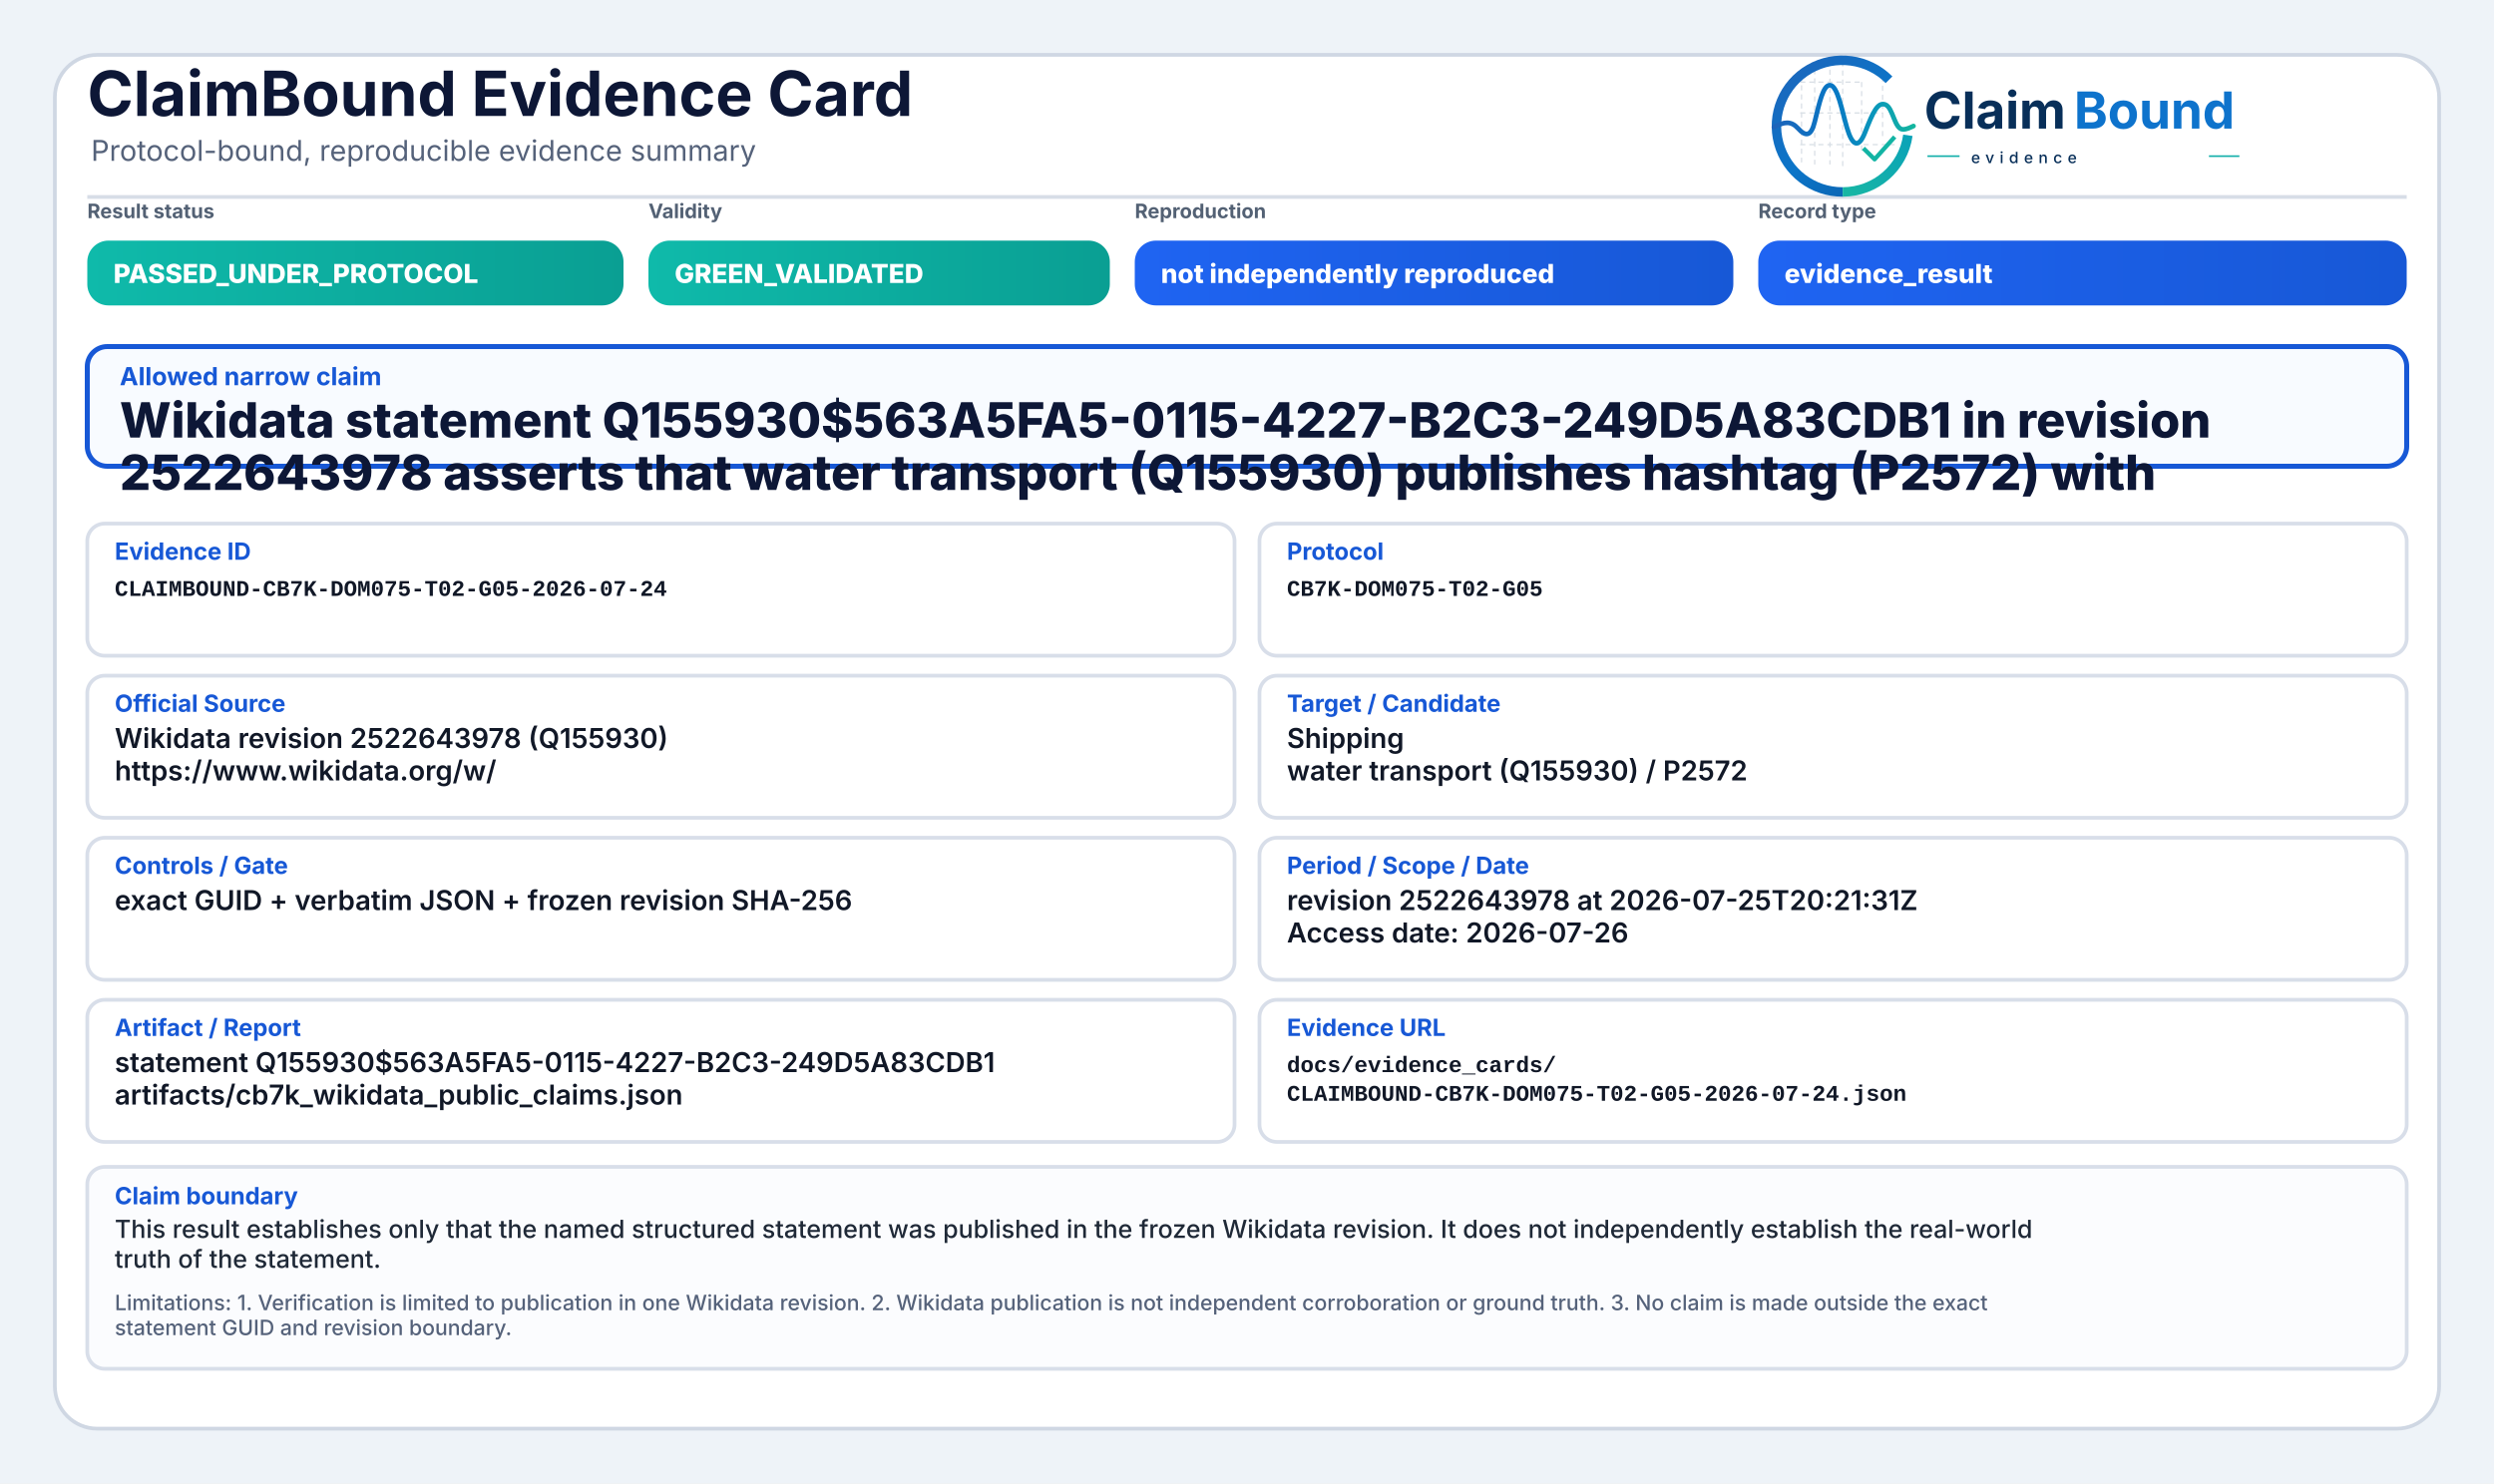
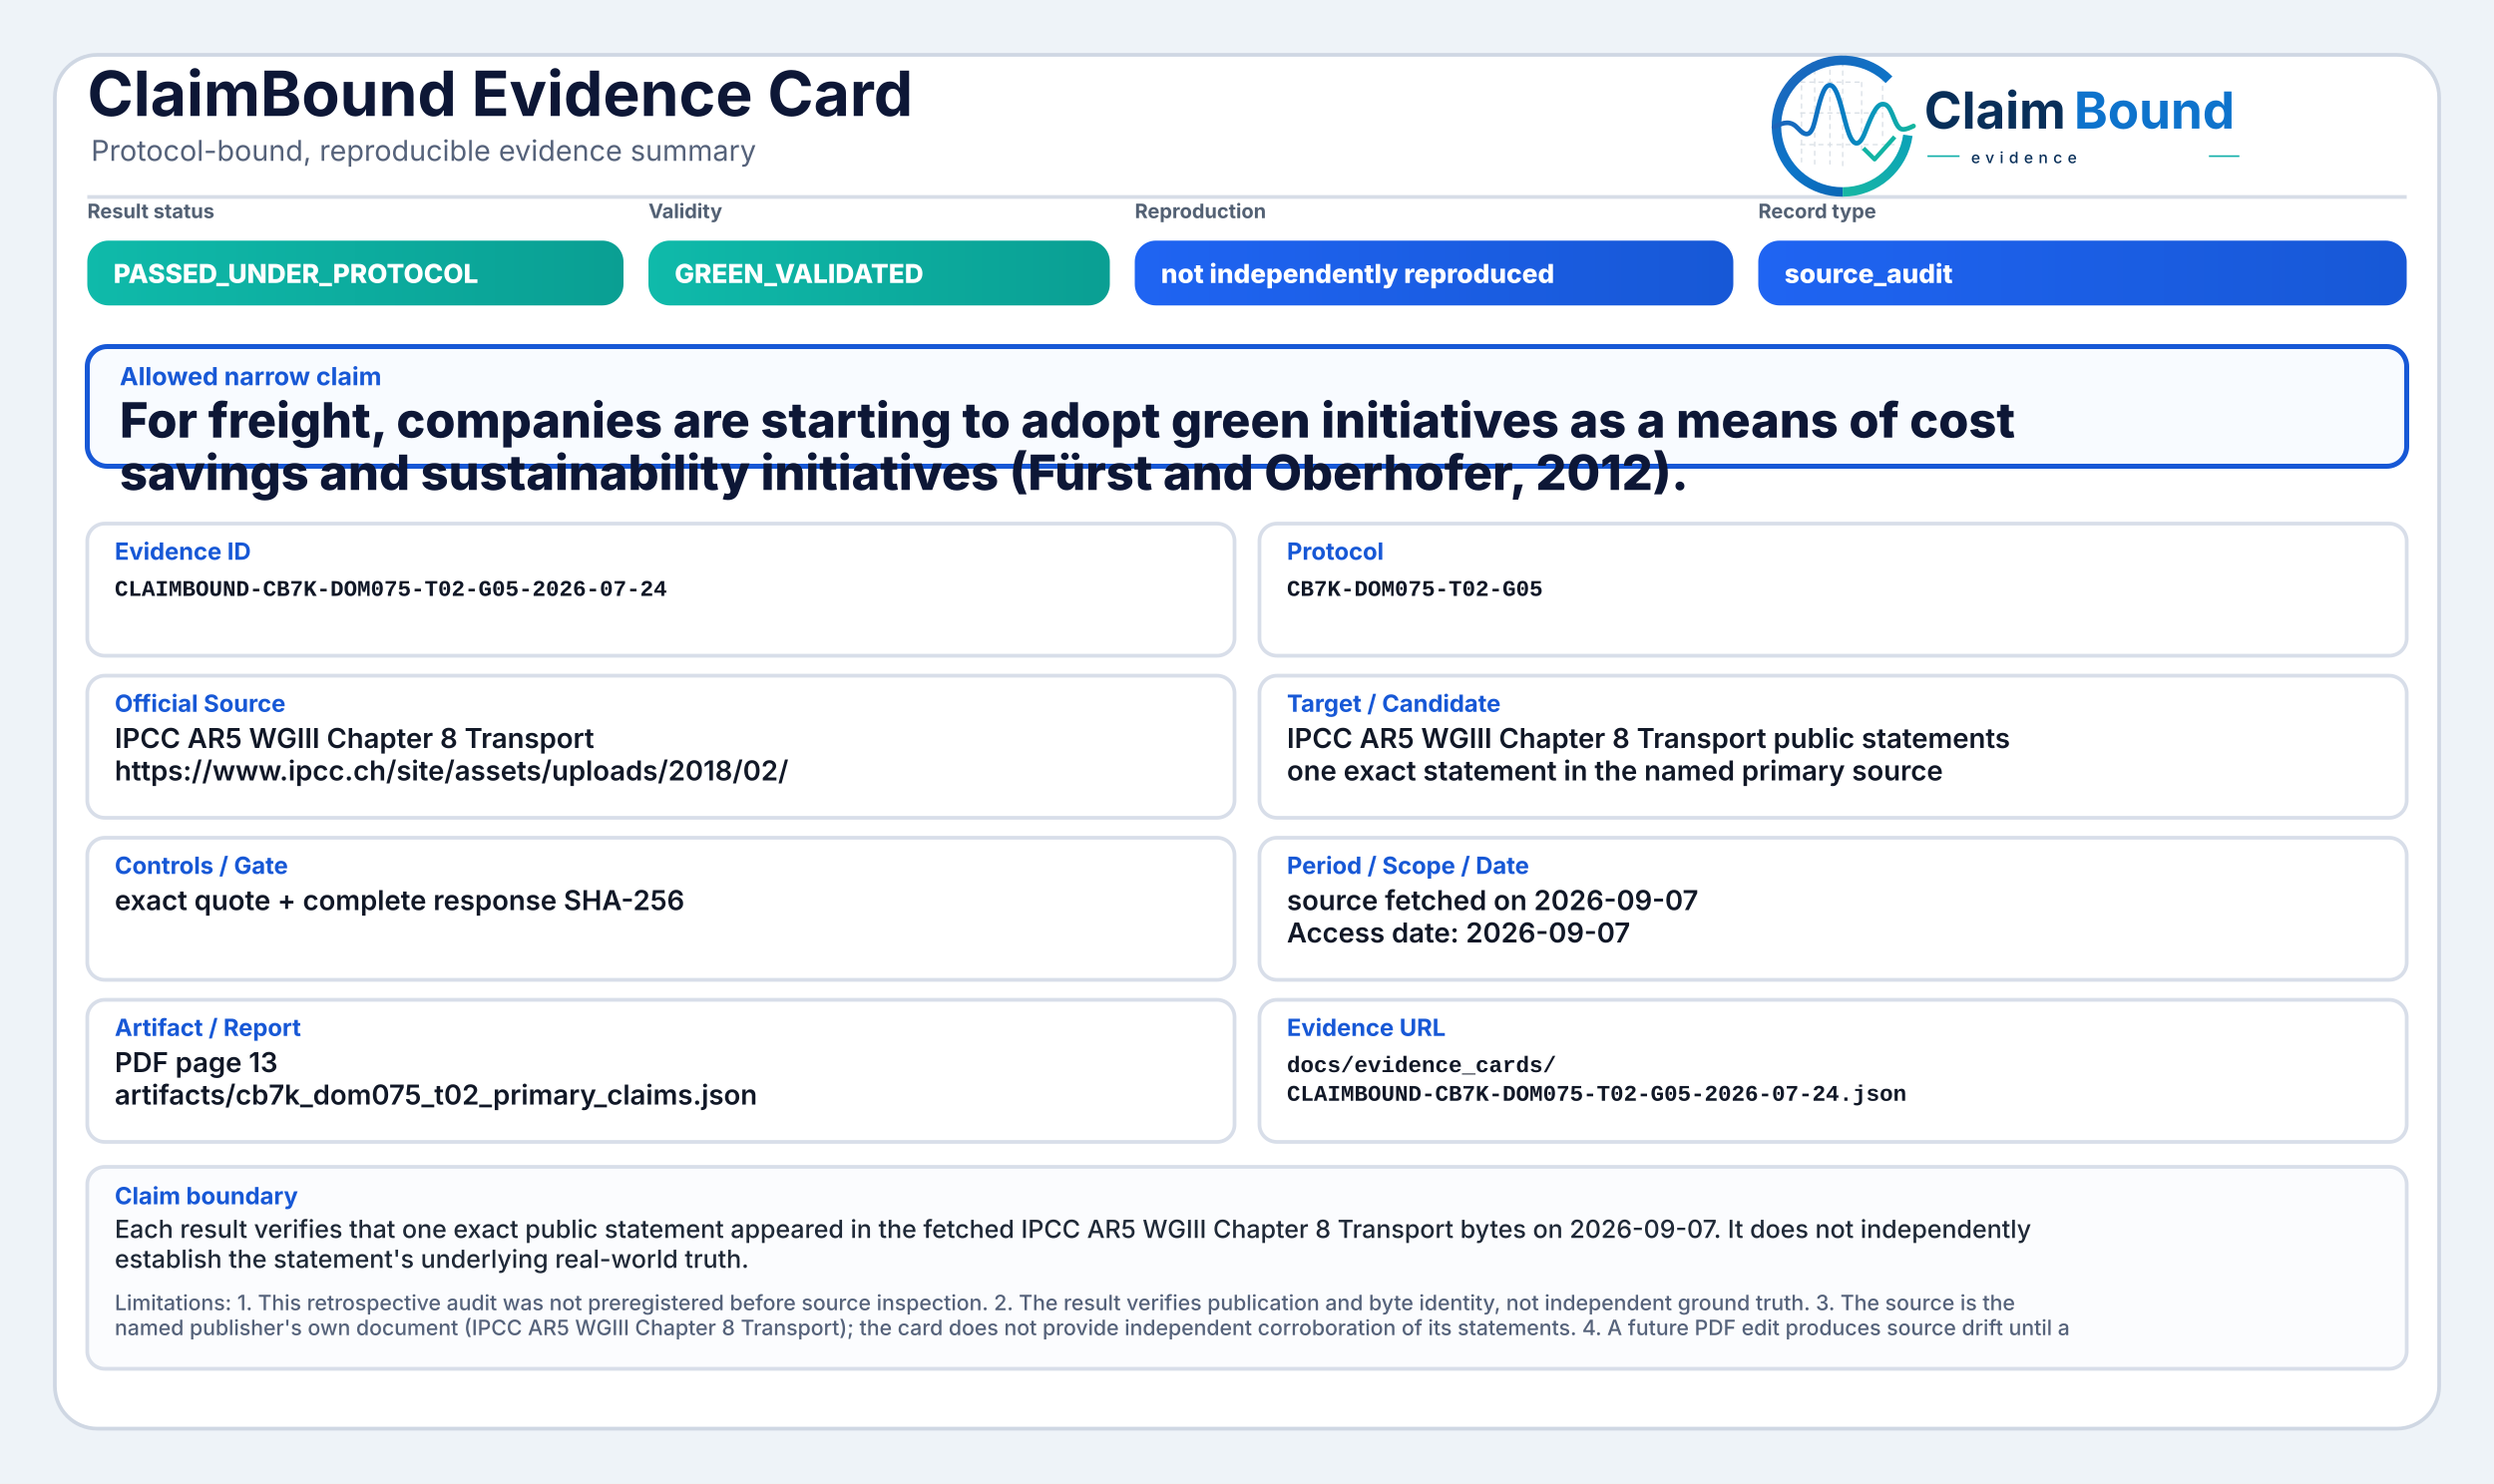
<svg xmlns="http://www.w3.org/2000/svg" width="2000" height="1190" viewBox="0 0 2000 1190" role="img" aria-label="ClaimBound Evidence Card">
  <defs>
    <linearGradient id="greenGrad" x1="0" y1="0" x2="1" y2="0">
      <stop offset="0%" stop-color="#0fbaaa" />
      <stop offset="100%" stop-color="#0a9f93" />
    </linearGradient>
    <linearGradient id="yellowGrad" x1="0" y1="0" x2="1" y2="0">
      <stop offset="0%" stop-color="#fbbf24" />
      <stop offset="100%" stop-color="#d97706" />
    </linearGradient>
    <linearGradient id="amberGrad" x1="0" y1="0" x2="1" y2="0">
      <stop offset="0%" stop-color="#f97316" />
      <stop offset="100%" stop-color="#c2410c" />
    </linearGradient>
    <linearGradient id="redGrad" x1="0" y1="0" x2="1" y2="0">
      <stop offset="0%" stop-color="#ef4444" />
      <stop offset="100%" stop-color="#b91c1c" />
    </linearGradient>
    <linearGradient id="grayGrad" x1="0" y1="0" x2="1" y2="0">
      <stop offset="0%" stop-color="#64748b" />
      <stop offset="100%" stop-color="#475569" />
    </linearGradient>
    <linearGradient id="blueGrad" x1="0" y1="0" x2="1" y2="0">
      <stop offset="0%" stop-color="#1f64f2" />
      <stop offset="100%" stop-color="#1758d6" />
    </linearGradient>
    <linearGradient id="logoRingBlue" x1="73" y1="453" x2="348" y2="793" gradientUnits="userSpaceOnUse">
      <stop offset="0" stop-color="#1E64BA" />
      <stop offset="0.55" stop-color="#0C75C8" />
      <stop offset="1" stop-color="#0A5FAB" />
    </linearGradient>
    <linearGradient id="logoRingTeal" x1="221" y1="792" x2="403" y2="594" gradientUnits="userSpaceOnUse">
      <stop offset="0" stop-color="#18B7A3" />
      <stop offset="1" stop-color="#089EBC" />
    </linearGradient>
    <linearGradient id="logoSignalGradient" x1="61" y1="628" x2="404" y2="628" gradientUnits="userSpaceOnUse">
      <stop offset="0" stop-color="#1E64BA" />
      <stop offset="0.43" stop-color="#0877C4" />
      <stop offset="0.72" stop-color="#0A97BB" />
      <stop offset="1" stop-color="#14B69E" />
    </linearGradient>
  </defs>
  <rect x="0" y="0" width="2000" height="1190" fill="#eef3f8" />
  <rect x="44" y="44" width="1912" height="1102" rx="34" fill="#ffffff" stroke="#cfd7e3" stroke-width="3" />
  <path d="M70 158 H1930" stroke="#d7dde7" stroke-width="3" />
  <text x="70" y="93" font-family="Inter, Segoe UI, Arial, sans-serif" font-size="50" font-weight="750" fill="#0d1736">ClaimBound Evidence Card</text>
  <text x="73" y="129" font-family="Inter, Segoe UI, Arial, sans-serif" font-size="23" font-weight="400" fill="#55627a">Protocol-bound, reproducible evidence summary</text>
  <g aria-label="ClaimBound evidence logo" transform="translate(1415,52) scale(0.33) translate(-40,-478)">
    <g stroke-linecap="butt" stroke-linejoin="round">
      <g stroke="#CBD3DC" stroke-width="3.2" stroke-linecap="round" stroke-dasharray="10 12" opacity="0.72">
        <path d="M130 507V714" />
        <path d="M162 490V719" />
        <path d="M199 491V719" />
        <path d="M230 471V726" />
        <path d="M276 521V690" />
        <path d="M327 508V650" />
        <path d="M128 520H277" />
        <path d="M128 595H327" />
        <path d="M128 672H355" />
      </g>
      <path d="M342.6 514.3A160 160 0 1 0 230 787" fill="none" stroke="url(#logoRingBlue)" stroke-width="23" />
      <path d="M230 787A160 160 0 0 0 388.4 649.3" fill="none" stroke="url(#logoRingTeal)" stroke-width="23" />
      <path d="M63 629.5C87 616.4 104.3 613.6 121.2 632.2C140.7 653.8 153.4 651.6 162.1 616.2C173.8 568.5 182.5 527.5 198.9 527.5C217.5 527.5 228.4 590.6 240.3 630.8C253.4 675.4 268.6 682.8 284.6 641.5C303.5 592.9 315.2 567.6 333.7 574.7C352.6 582 355.7 635.1 376.6 634.9C386.2 634.8 394 630.4 402 626.8" fill="none" stroke="url(#logoSignalGradient)" stroke-width="11.5" stroke-linecap="round" />
      <path d="M284 684.5L307.5 707.7L353 657" fill="none" stroke="#12B4A4" stroke-width="10.5" stroke-linecap="square" />
    </g>
    <text x="428" y="633" font-family="Inter, Segoe UI, Arial, sans-serif" font-size="124" font-weight="750" fill="#082F59" text-rendering="geometricPrecision">Claim</text>
    <text x="792" y="633" font-family="Inter, Segoe UI, Arial, sans-serif" font-size="124" font-weight="750" fill="#0E73CC" text-rendering="geometricPrecision">Bound</text>
    <line x1="436" y1="700" x2="514" y2="700" stroke="#11AFA9" stroke-width="4" />
    <text x="542" y="717" font-family="Inter, Segoe UI, Arial, sans-serif" font-size="38" font-weight="500" letter-spacing="13" fill="#082F59">evidence</text>
    <line x1="1120" y1="700" x2="1194" y2="700" stroke="#11AFA9" stroke-width="4" />
  </g>
  <text x="70" y="175" font-family="Inter, Segoe UI, Arial, sans-serif" font-size="16" font-weight="650" fill="#536174">Result status</text>
  <rect x="70" y="193" width="430" height="52" rx="17" fill="url(#greenGrad)" />
  <text x="91" y="227" font-family="Inter, Segoe UI, Arial, sans-serif" font-size="21" font-weight="800" fill="#ffffff">PASSED_UNDER_PROTOCOL</text>
  <text x="520" y="175" font-family="Inter, Segoe UI, Arial, sans-serif" font-size="16" font-weight="650" fill="#536174">Validity</text>
  <rect x="520" y="193" width="370" height="52" rx="17" fill="url(#greenGrad)" />
  <text x="541" y="227" font-family="Inter, Segoe UI, Arial, sans-serif" font-size="21" font-weight="800" fill="#ffffff">GREEN_VALIDATED</text>
  <text x="910" y="175" font-family="Inter, Segoe UI, Arial, sans-serif" font-size="16" font-weight="650" fill="#536174">Reproduction</text>
  <rect x="910" y="193" width="480" height="52" rx="17" fill="url(#blueGrad)" />
  <text x="931" y="227" font-family="Inter, Segoe UI, Arial, sans-serif" font-size="21" font-weight="800" fill="#ffffff">not independently reproduced</text>
  <text x="1410" y="175" font-family="Inter, Segoe UI, Arial, sans-serif" font-size="16" font-weight="650" fill="#536174">Record type</text>
  <rect x="1410" y="193" width="520" height="52" rx="17" fill="url(#blueGrad)" />
-   <text x="1431" y="227" font-family="Inter, Segoe UI, Arial, sans-serif" font-size="21" font-weight="800" fill="#ffffff">evidence_result</text>
+   <text x="1431" y="227" font-family="Inter, Segoe UI, Arial, sans-serif" font-size="21" font-weight="800" fill="#ffffff">source_audit</text>
  <rect x="70" y="278" width="1860" height="96" rx="16" fill="#f8fbff" stroke="#1758d6" stroke-width="4" />
  <text x="96" y="309" font-family="Inter, Segoe UI, Arial, sans-serif" font-size="20" font-weight="750" fill="#1758d6">Allowed narrow claim</text>
-   <text x="96" y="351" font-family="Inter, Segoe UI, Arial, sans-serif" font-size="39" font-weight="800" fill="#0d1736">Wikidata statement Q155930$563A5FA5-0115-4227-B2C3-249D5A83CDB1 in revision</text>
-   <text x="96" y="393" font-family="Inter, Segoe UI, Arial, sans-serif" font-size="39" font-weight="800" fill="#0d1736">2522643978 asserts that water transport (Q155930) publishes hashtag (P2572) with</text>
+   <text x="96" y="351" font-family="Inter, Segoe UI, Arial, sans-serif" font-size="39" font-weight="800" fill="#0d1736">For freight, companies are starting to adopt green initiatives as a means of cost</text>
+   <text x="96" y="393" font-family="Inter, Segoe UI, Arial, sans-serif" font-size="39" font-weight="800" fill="#0d1736">savings and sustainability initiatives (Fürst and Oberhofer, 2012).</text>
  <rect x="70" y="420" width="920" height="106" rx="14" fill="#ffffff" stroke="#d8dee9" stroke-width="3" />
  <text x="92" y="449" font-family="Inter, Segoe UI, Arial, sans-serif" font-size="19" font-weight="750" fill="#1758d6">Evidence ID</text>
  <text x="92" y="478" font-family="SFMono-Regular, Consolas, Liberation Mono, monospace" font-size="18" font-weight="600" fill="#111827">CLAIMBOUND-CB7K-DOM075-T02-G05-2026-07-24</text>
  <rect x="1010" y="420" width="920" height="106" rx="14" fill="#ffffff" stroke="#d8dee9" stroke-width="3" />
  <text x="1032" y="449" font-family="Inter, Segoe UI, Arial, sans-serif" font-size="19" font-weight="750" fill="#1758d6">Protocol</text>
  <text x="1032" y="478" font-family="SFMono-Regular, Consolas, Liberation Mono, monospace" font-size="18" font-weight="600" fill="#111827">CB7K-DOM075-T02-G05</text>
  <rect x="70" y="542" width="920" height="114" rx="14" fill="#ffffff" stroke="#d8dee9" stroke-width="3" />
  <text x="92" y="571" font-family="Inter, Segoe UI, Arial, sans-serif" font-size="19" font-weight="750" fill="#1758d6">Official Source</text>
-   <text x="92" y="600" font-family="Inter, Segoe UI, Arial, sans-serif" font-size="22" font-weight="600" fill="#111827">Wikidata revision 2522643978 (Q155930)</text>
-   <text x="92" y="626" font-family="Inter, Segoe UI, Arial, sans-serif" font-size="22" font-weight="600" fill="#111827">https://www.wikidata.org/w/</text>
+   <text x="92" y="600" font-family="Inter, Segoe UI, Arial, sans-serif" font-size="22" font-weight="600" fill="#111827">IPCC AR5 WGIII Chapter 8 Transport</text>
+   <text x="92" y="626" font-family="Inter, Segoe UI, Arial, sans-serif" font-size="22" font-weight="600" fill="#111827">https://www.ipcc.ch/site/assets/uploads/2018/02/</text>
  <rect x="1010" y="542" width="920" height="114" rx="14" fill="#ffffff" stroke="#d8dee9" stroke-width="3" />
  <text x="1032" y="571" font-family="Inter, Segoe UI, Arial, sans-serif" font-size="19" font-weight="750" fill="#1758d6">Target / Candidate</text>
-   <text x="1032" y="600" font-family="Inter, Segoe UI, Arial, sans-serif" font-size="22" font-weight="600" fill="#111827">Shipping</text>
-   <text x="1032" y="626" font-family="Inter, Segoe UI, Arial, sans-serif" font-size="22" font-weight="600" fill="#111827">water transport (Q155930) / P2572</text>
+   <text x="1032" y="600" font-family="Inter, Segoe UI, Arial, sans-serif" font-size="22" font-weight="600" fill="#111827">IPCC AR5 WGIII Chapter 8 Transport public statements</text>
+   <text x="1032" y="626" font-family="Inter, Segoe UI, Arial, sans-serif" font-size="22" font-weight="600" fill="#111827">one exact statement in the named primary source</text>
  <rect x="70" y="672" width="920" height="114" rx="14" fill="#ffffff" stroke="#d8dee9" stroke-width="3" />
  <text x="92" y="701" font-family="Inter, Segoe UI, Arial, sans-serif" font-size="19" font-weight="750" fill="#1758d6">Controls / Gate</text>
-   <text x="92" y="730" font-family="Inter, Segoe UI, Arial, sans-serif" font-size="22" font-weight="600" fill="#111827">exact GUID + verbatim JSON + frozen revision SHA-256</text>
+   <text x="92" y="730" font-family="Inter, Segoe UI, Arial, sans-serif" font-size="22" font-weight="600" fill="#111827">exact quote + complete response SHA-256</text>
  <rect x="1010" y="672" width="920" height="114" rx="14" fill="#ffffff" stroke="#d8dee9" stroke-width="3" />
  <text x="1032" y="701" font-family="Inter, Segoe UI, Arial, sans-serif" font-size="19" font-weight="750" fill="#1758d6">Period / Scope / Date</text>
-   <text x="1032" y="730" font-family="Inter, Segoe UI, Arial, sans-serif" font-size="22" font-weight="600" fill="#111827">revision 2522643978 at 2026-07-25T20:21:31Z</text>
-   <text x="1032" y="756" font-family="Inter, Segoe UI, Arial, sans-serif" font-size="22" font-weight="600" fill="#111827">Access date: 2026-07-26</text>
+   <text x="1032" y="730" font-family="Inter, Segoe UI, Arial, sans-serif" font-size="22" font-weight="600" fill="#111827">source fetched on 2026-09-07</text>
+   <text x="1032" y="756" font-family="Inter, Segoe UI, Arial, sans-serif" font-size="22" font-weight="600" fill="#111827">Access date: 2026-09-07</text>
  <rect x="70" y="802" width="920" height="114" rx="14" fill="#ffffff" stroke="#d8dee9" stroke-width="3" />
  <text x="92" y="831" font-family="Inter, Segoe UI, Arial, sans-serif" font-size="19" font-weight="750" fill="#1758d6">Artifact / Report</text>
-   <text x="92" y="860" font-family="Inter, Segoe UI, Arial, sans-serif" font-size="22" font-weight="600" fill="#111827">statement Q155930$563A5FA5-0115-4227-B2C3-249D5A83CDB1</text>
-   <text x="92" y="886" font-family="Inter, Segoe UI, Arial, sans-serif" font-size="22" font-weight="600" fill="#111827">artifacts/cb7k_wikidata_public_claims.json</text>
+   <text x="92" y="860" font-family="Inter, Segoe UI, Arial, sans-serif" font-size="22" font-weight="600" fill="#111827">PDF page 13</text>
+   <text x="92" y="886" font-family="Inter, Segoe UI, Arial, sans-serif" font-size="22" font-weight="600" fill="#111827">artifacts/cb7k_dom075_t02_primary_claims.json</text>
  <rect x="1010" y="802" width="920" height="114" rx="14" fill="#ffffff" stroke="#d8dee9" stroke-width="3" />
  <text x="1032" y="831" font-family="Inter, Segoe UI, Arial, sans-serif" font-size="19" font-weight="750" fill="#1758d6">Evidence URL</text>
  <text x="1032" y="860" font-family="SFMono-Regular, Consolas, Liberation Mono, monospace" font-size="18" font-weight="600" fill="#111827">docs/evidence_cards/</text>
  <text x="1032" y="883" font-family="SFMono-Regular, Consolas, Liberation Mono, monospace" font-size="18" font-weight="600" fill="#111827">CLAIMBOUND-CB7K-DOM075-T02-G05-2026-07-24.json</text>
  <rect x="70" y="936" width="1860" height="162" rx="14" fill="#fbfcfe" stroke="#d8dee9" stroke-width="3" />
  <text x="92" y="966" font-family="Inter, Segoe UI, Arial, sans-serif" font-size="19" font-weight="750" fill="#1758d6">Claim boundary</text>
-   <text x="92" y="993" font-family="Inter, Segoe UI, Arial, sans-serif" font-size="20" font-weight="500" fill="#1f2937">This result establishes only that the named structured statement was published in the frozen Wikidata revision. It does not independently establish the real-world</text>
-   <text x="92" y="1017" font-family="Inter, Segoe UI, Arial, sans-serif" font-size="20" font-weight="500" fill="#1f2937">truth of the statement.</text>
-   <text x="92" y="1051" font-family="Inter, Segoe UI, Arial, sans-serif" font-size="17" font-weight="500" fill="#55627a">Limitations: 1. Verification is limited to publication in one Wikidata revision. 2. Wikidata publication is not independent corroboration or ground truth. 3. No claim is made outside the exact</text>
-   <text x="92" y="1071" font-family="Inter, Segoe UI, Arial, sans-serif" font-size="17" font-weight="500" fill="#55627a">statement GUID and revision boundary.</text>
+   <text x="92" y="993" font-family="Inter, Segoe UI, Arial, sans-serif" font-size="20" font-weight="500" fill="#1f2937">Each result verifies that one exact public statement appeared in the fetched IPCC AR5 WGIII Chapter 8 Transport bytes on 2026-09-07. It does not independently</text>
+   <text x="92" y="1017" font-family="Inter, Segoe UI, Arial, sans-serif" font-size="20" font-weight="500" fill="#1f2937">establish the statement's underlying real-world truth.</text>
+   <text x="92" y="1051" font-family="Inter, Segoe UI, Arial, sans-serif" font-size="17" font-weight="500" fill="#55627a">Limitations: 1. This retrospective audit was not preregistered before source inspection. 2. The result verifies publication and byte identity, not independent ground truth. 3. The source is the</text>
+   <text x="92" y="1071" font-family="Inter, Segoe UI, Arial, sans-serif" font-size="17" font-weight="500" fill="#55627a">named publisher's own document (IPCC AR5 WGIII Chapter 8 Transport); the card does not provide independent corroboration of its statements. 4. A future PDF edit produces source drift until a</text>
</svg>
